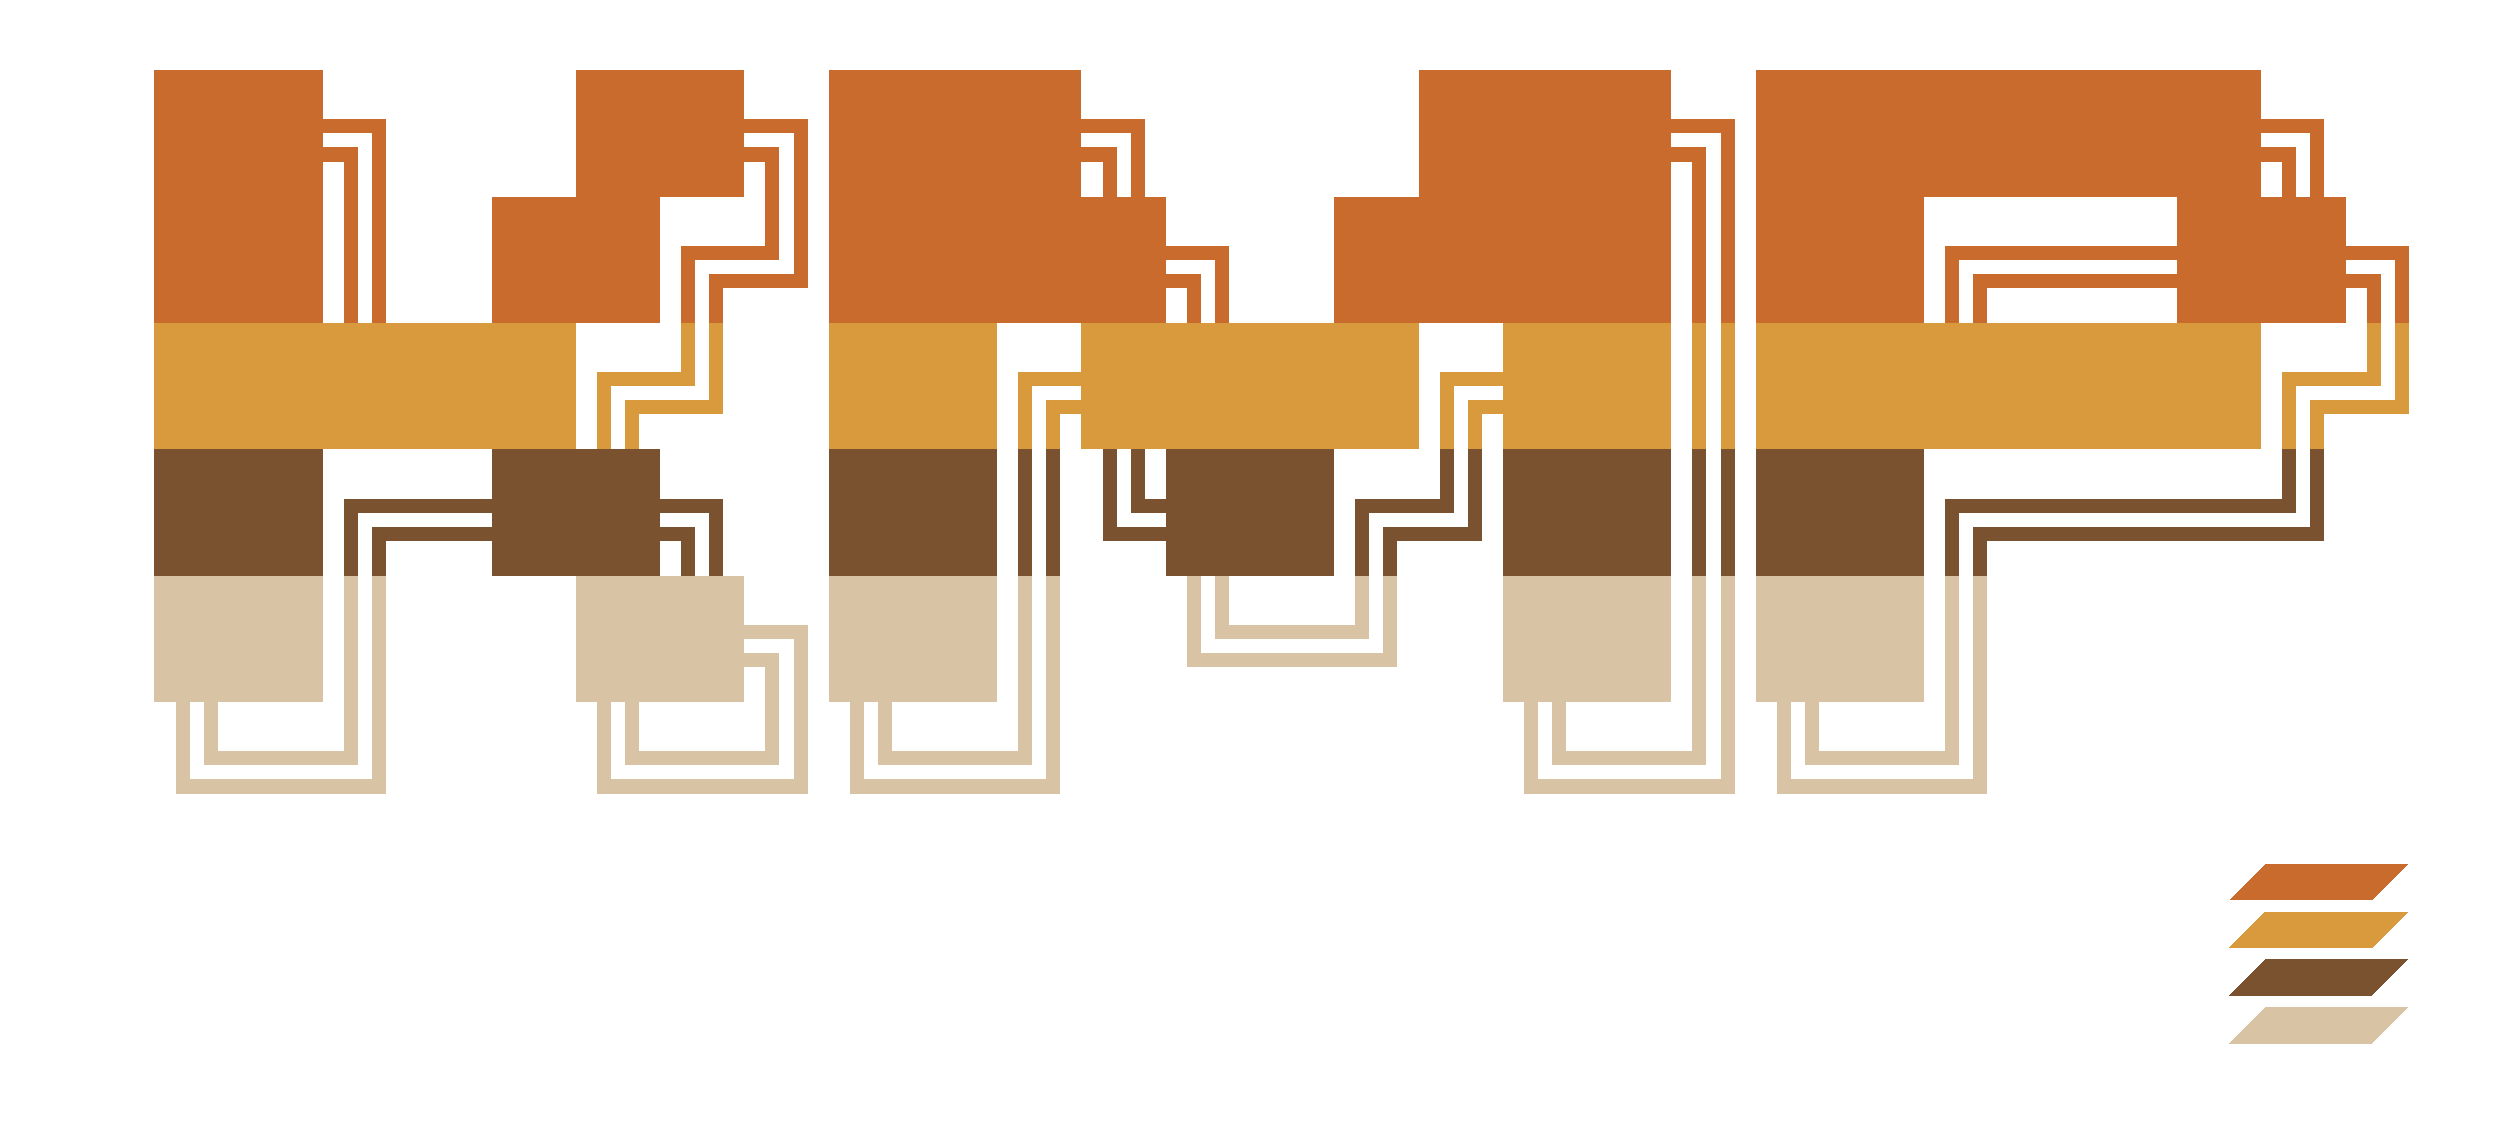
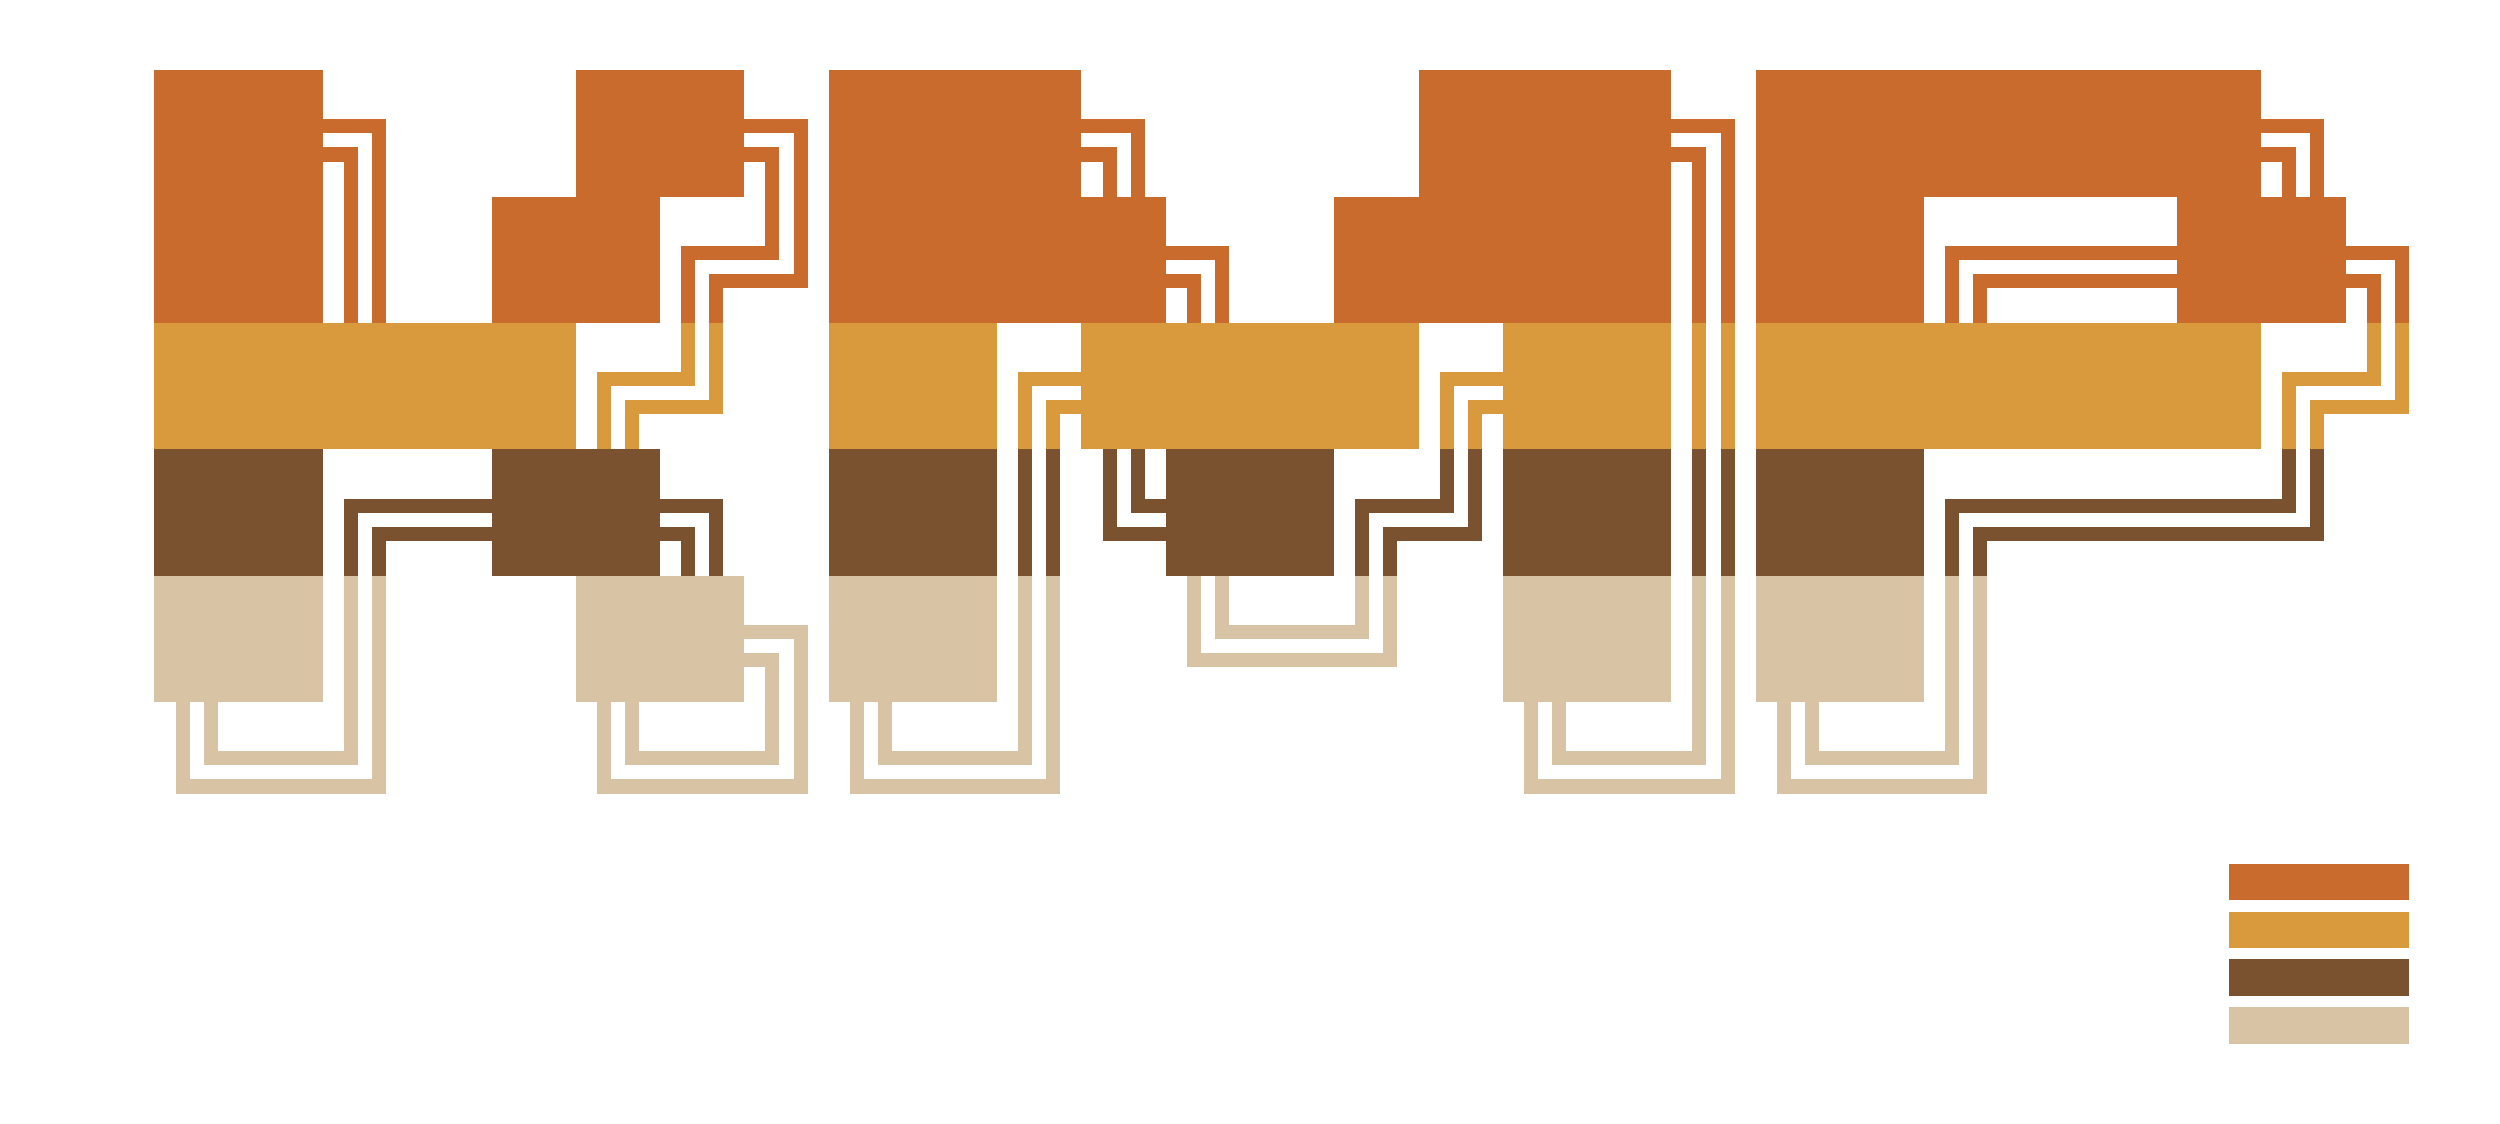
<svg xmlns="http://www.w3.org/2000/svg" width="712" height="320" viewBox="0 0 712 320" role="img" aria-labelledby="kmp-title kmp-desc">
  <g shape-rendering="crispEdges">
    <rect x="44" y="20" width="24" height="36" fill="#C96B2C" />
    <rect x="68" y="20" width="24" height="36" fill="#C96B2C" />
    <rect x="92" y="34" width="18" height="4" fill="#C96B2C" />
    <rect x="106" y="34" width="4" height="22" fill="#C96B2C" />
    <rect x="92" y="42" width="10" height="4" fill="#C96B2C" />
    <rect x="98" y="42" width="4" height="14" fill="#C96B2C" />
    <rect x="164" y="20" width="24" height="36" fill="#C96B2C" />
    <rect x="188" y="20" width="24" height="36" fill="#C96B2C" />
    <rect x="212" y="34" width="18" height="4" fill="#C96B2C" />
    <rect x="226" y="34" width="4" height="22" fill="#C96B2C" />
    <rect x="212" y="42" width="10" height="4" fill="#C96B2C" />
    <rect x="218" y="42" width="4" height="14" fill="#C96B2C" />
    <rect x="236" y="20" width="24" height="36" fill="#C96B2C" />
    <rect x="260" y="20" width="24" height="36" fill="#C96B2C" />
    <rect x="284" y="20" width="24" height="36" fill="#C96B2C" />
    <rect x="308" y="34" width="18" height="4" fill="#C96B2C" />
    <rect x="322" y="34" width="4" height="22" fill="#C96B2C" />
    <rect x="308" y="42" width="10" height="4" fill="#C96B2C" />
    <rect x="314" y="42" width="4" height="14" fill="#C96B2C" />
    <rect x="404" y="20" width="24" height="36" fill="#C96B2C" />
    <rect x="428" y="20" width="24" height="36" fill="#C96B2C" />
    <rect x="452" y="20" width="24" height="36" fill="#C96B2C" />
    <rect x="476" y="34" width="18" height="4" fill="#C96B2C" />
    <rect x="490" y="34" width="4" height="22" fill="#C96B2C" />
    <rect x="476" y="42" width="10" height="4" fill="#C96B2C" />
    <rect x="482" y="42" width="4" height="14" fill="#C96B2C" />
    <rect x="500" y="20" width="24" height="36" fill="#C96B2C" />
    <rect x="524" y="20" width="24" height="36" fill="#C96B2C" />
    <rect x="548" y="20" width="24" height="36" fill="#C96B2C" />
    <rect x="572" y="20" width="24" height="36" fill="#C96B2C" />
    <rect x="596" y="20" width="24" height="36" fill="#C96B2C" />
    <rect x="620" y="20" width="24" height="36" fill="#C96B2C" />
    <rect x="644" y="34" width="18" height="4" fill="#C96B2C" />
    <rect x="658" y="34" width="4" height="22" fill="#C96B2C" />
    <rect x="644" y="42" width="10" height="4" fill="#C96B2C" />
    <rect x="650" y="42" width="4" height="14" fill="#C96B2C" />
    <rect x="44" y="56" width="24" height="36" fill="#C96B2C" />
    <rect x="68" y="56" width="24" height="36" fill="#C96B2C" />
    <rect x="98" y="56" width="4" height="36" fill="#C96B2C" />
    <rect x="106" y="56" width="4" height="36" fill="#C96B2C" />
    <rect x="140" y="56" width="24" height="36" fill="#C96B2C" />
    <rect x="164" y="56" width="24" height="36" fill="#C96B2C" />
    <rect x="194" y="70" width="18" height="4" fill="#C96B2C" />
    <rect x="194" y="70" width="4" height="22" fill="#C96B2C" />
    <rect x="202" y="78" width="10" height="4" fill="#C96B2C" />
    <rect x="202" y="78" width="4" height="14" fill="#C96B2C" />
    <rect x="226" y="56" width="4" height="26" fill="#C96B2C" />
    <rect x="212" y="78" width="18" height="4" fill="#C96B2C" />
    <rect x="218" y="56" width="4" height="18" fill="#C96B2C" />
    <rect x="212" y="70" width="10" height="4" fill="#C96B2C" />
    <rect x="236" y="56" width="24" height="36" fill="#C96B2C" />
    <rect x="260" y="56" width="24" height="36" fill="#C96B2C" />
    <rect x="284" y="56" width="24" height="36" fill="#C96B2C" />
    <rect x="308" y="56" width="24" height="36" fill="#C96B2C" />
    <rect x="332" y="70" width="18" height="4" fill="#C96B2C" />
    <rect x="346" y="70" width="4" height="22" fill="#C96B2C" />
    <rect x="332" y="78" width="10" height="4" fill="#C96B2C" />
    <rect x="338" y="78" width="4" height="14" fill="#C96B2C" />
    <rect x="380" y="56" width="24" height="36" fill="#C96B2C" />
    <rect x="404" y="56" width="24" height="36" fill="#C96B2C" />
    <rect x="428" y="56" width="24" height="36" fill="#C96B2C" />
    <rect x="452" y="56" width="24" height="36" fill="#C96B2C" />
    <rect x="482" y="56" width="4" height="36" fill="#C96B2C" />
    <rect x="490" y="56" width="4" height="36" fill="#C96B2C" />
    <rect x="500" y="56" width="24" height="36" fill="#C96B2C" />
    <rect x="524" y="56" width="24" height="36" fill="#C96B2C" />
    <rect x="554" y="70" width="18" height="4" fill="#C96B2C" />
    <rect x="554" y="70" width="4" height="22" fill="#C96B2C" />
    <rect x="562" y="78" width="10" height="4" fill="#C96B2C" />
    <rect x="562" y="78" width="4" height="14" fill="#C96B2C" />
    <rect x="572" y="70" width="24" height="4" fill="#C96B2C" />
    <rect x="572" y="78" width="24" height="4" fill="#C96B2C" />
    <rect x="596" y="70" width="24" height="4" fill="#C96B2C" />
    <rect x="596" y="78" width="24" height="4" fill="#C96B2C" />
    <rect x="620" y="56" width="24" height="36" fill="#C96B2C" />
    <rect x="644" y="56" width="24" height="36" fill="#C96B2C" />
    <rect x="668" y="70" width="18" height="4" fill="#C96B2C" />
    <rect x="682" y="70" width="4" height="22" fill="#C96B2C" />
    <rect x="668" y="78" width="10" height="4" fill="#C96B2C" />
    <rect x="674" y="78" width="4" height="14" fill="#C96B2C" />
    <rect x="44" y="92" width="24" height="36" fill="#D89A3D" />
    <rect x="68" y="92" width="24" height="36" fill="#D89A3D" />
    <rect x="92" y="92" width="24" height="36" fill="#D89A3D" />
    <rect x="116" y="92" width="24" height="36" fill="#D89A3D" />
    <rect x="140" y="92" width="24" height="36" fill="#D89A3D" />
    <rect x="170" y="106" width="18" height="4" fill="#D89A3D" />
    <rect x="170" y="106" width="4" height="22" fill="#D89A3D" />
    <rect x="178" y="114" width="10" height="4" fill="#D89A3D" />
    <rect x="178" y="114" width="4" height="14" fill="#D89A3D" />
    <rect x="202" y="92" width="4" height="26" fill="#D89A3D" />
    <rect x="188" y="114" width="18" height="4" fill="#D89A3D" />
    <rect x="194" y="92" width="4" height="18" fill="#D89A3D" />
    <rect x="188" y="106" width="10" height="4" fill="#D89A3D" />
    <rect x="236" y="92" width="24" height="36" fill="#D89A3D" />
    <rect x="260" y="92" width="24" height="36" fill="#D89A3D" />
    <rect x="290" y="106" width="18" height="4" fill="#D89A3D" />
    <rect x="290" y="106" width="4" height="22" fill="#D89A3D" />
    <rect x="298" y="114" width="10" height="4" fill="#D89A3D" />
    <rect x="298" y="114" width="4" height="14" fill="#D89A3D" />
    <rect x="308" y="92" width="24" height="36" fill="#D89A3D" />
    <rect x="332" y="92" width="24" height="36" fill="#D89A3D" />
    <rect x="356" y="92" width="24" height="36" fill="#D89A3D" />
    <rect x="380" y="92" width="24" height="36" fill="#D89A3D" />
    <rect x="410" y="106" width="18" height="4" fill="#D89A3D" />
    <rect x="410" y="106" width="4" height="22" fill="#D89A3D" />
    <rect x="418" y="114" width="10" height="4" fill="#D89A3D" />
    <rect x="418" y="114" width="4" height="14" fill="#D89A3D" />
    <rect x="428" y="92" width="24" height="36" fill="#D89A3D" />
    <rect x="452" y="92" width="24" height="36" fill="#D89A3D" />
    <rect x="482" y="92" width="4" height="36" fill="#D89A3D" />
    <rect x="490" y="92" width="4" height="36" fill="#D89A3D" />
    <rect x="500" y="92" width="24" height="36" fill="#D89A3D" />
    <rect x="524" y="92" width="24" height="36" fill="#D89A3D" />
    <rect x="548" y="92" width="24" height="36" fill="#D89A3D" />
    <rect x="572" y="92" width="24" height="36" fill="#D89A3D" />
    <rect x="596" y="92" width="24" height="36" fill="#D89A3D" />
    <rect x="620" y="92" width="24" height="36" fill="#D89A3D" />
    <rect x="650" y="106" width="18" height="4" fill="#D89A3D" />
    <rect x="650" y="106" width="4" height="22" fill="#D89A3D" />
    <rect x="658" y="114" width="10" height="4" fill="#D89A3D" />
    <rect x="658" y="114" width="4" height="14" fill="#D89A3D" />
    <rect x="682" y="92" width="4" height="26" fill="#D89A3D" />
    <rect x="668" y="114" width="18" height="4" fill="#D89A3D" />
    <rect x="674" y="92" width="4" height="18" fill="#D89A3D" />
    <rect x="668" y="106" width="10" height="4" fill="#D89A3D" />
    <rect x="44" y="128" width="24" height="36" fill="#7A5230" />
    <rect x="68" y="128" width="24" height="36" fill="#7A5230" />
    <rect x="98" y="142" width="18" height="4" fill="#7A5230" />
    <rect x="98" y="142" width="4" height="22" fill="#7A5230" />
    <rect x="106" y="150" width="10" height="4" fill="#7A5230" />
    <rect x="106" y="150" width="4" height="14" fill="#7A5230" />
    <rect x="116" y="142" width="24" height="4" fill="#7A5230" />
    <rect x="116" y="150" width="24" height="4" fill="#7A5230" />
    <rect x="140" y="128" width="24" height="36" fill="#7A5230" />
    <rect x="164" y="128" width="24" height="36" fill="#7A5230" />
    <rect x="188" y="142" width="18" height="4" fill="#7A5230" />
    <rect x="202" y="142" width="4" height="22" fill="#7A5230" />
    <rect x="188" y="150" width="10" height="4" fill="#7A5230" />
    <rect x="194" y="150" width="4" height="14" fill="#7A5230" />
    <rect x="236" y="128" width="24" height="36" fill="#7A5230" />
    <rect x="260" y="128" width="24" height="36" fill="#7A5230" />
    <rect x="290" y="128" width="4" height="36" fill="#7A5230" />
    <rect x="298" y="128" width="4" height="36" fill="#7A5230" />
    <rect x="314" y="128" width="4" height="26" fill="#7A5230" />
    <rect x="314" y="150" width="18" height="4" fill="#7A5230" />
    <rect x="322" y="128" width="4" height="18" fill="#7A5230" />
    <rect x="322" y="142" width="10" height="4" fill="#7A5230" />
    <rect x="332" y="128" width="24" height="36" fill="#7A5230" />
    <rect x="356" y="128" width="24" height="36" fill="#7A5230" />
    <rect x="386" y="142" width="18" height="4" fill="#7A5230" />
    <rect x="386" y="142" width="4" height="22" fill="#7A5230" />
    <rect x="394" y="150" width="10" height="4" fill="#7A5230" />
    <rect x="394" y="150" width="4" height="14" fill="#7A5230" />
    <rect x="418" y="128" width="4" height="26" fill="#7A5230" />
    <rect x="404" y="150" width="18" height="4" fill="#7A5230" />
    <rect x="410" y="128" width="4" height="18" fill="#7A5230" />
    <rect x="404" y="142" width="10" height="4" fill="#7A5230" />
    <rect x="428" y="128" width="24" height="36" fill="#7A5230" />
    <rect x="452" y="128" width="24" height="36" fill="#7A5230" />
    <rect x="482" y="128" width="4" height="36" fill="#7A5230" />
    <rect x="490" y="128" width="4" height="36" fill="#7A5230" />
    <rect x="500" y="128" width="24" height="36" fill="#7A5230" />
    <rect x="524" y="128" width="24" height="36" fill="#7A5230" />
    <rect x="554" y="142" width="18" height="4" fill="#7A5230" />
    <rect x="554" y="142" width="4" height="22" fill="#7A5230" />
    <rect x="562" y="150" width="10" height="4" fill="#7A5230" />
    <rect x="562" y="150" width="4" height="14" fill="#7A5230" />
    <rect x="572" y="142" width="24" height="4" fill="#7A5230" />
    <rect x="572" y="150" width="24" height="4" fill="#7A5230" />
    <rect x="596" y="142" width="24" height="4" fill="#7A5230" />
    <rect x="596" y="150" width="24" height="4" fill="#7A5230" />
    <rect x="620" y="142" width="24" height="4" fill="#7A5230" />
    <rect x="620" y="150" width="24" height="4" fill="#7A5230" />
    <rect x="658" y="128" width="4" height="26" fill="#7A5230" />
    <rect x="644" y="150" width="18" height="4" fill="#7A5230" />
    <rect x="650" y="128" width="4" height="18" fill="#7A5230" />
    <rect x="644" y="142" width="10" height="4" fill="#7A5230" />
    <rect x="44" y="164" width="24" height="36" fill="#D8C3A5" />
    <rect x="68" y="164" width="24" height="36" fill="#D8C3A5" />
    <rect x="98" y="164" width="4" height="36" fill="#D8C3A5" />
    <rect x="106" y="164" width="4" height="36" fill="#D8C3A5" />
    <rect x="164" y="164" width="24" height="36" fill="#D8C3A5" />
    <rect x="188" y="164" width="24" height="36" fill="#D8C3A5" />
    <rect x="212" y="178" width="18" height="4" fill="#D8C3A5" />
    <rect x="226" y="178" width="4" height="22" fill="#D8C3A5" />
    <rect x="212" y="186" width="10" height="4" fill="#D8C3A5" />
    <rect x="218" y="186" width="4" height="14" fill="#D8C3A5" />
    <rect x="236" y="164" width="24" height="36" fill="#D8C3A5" />
    <rect x="260" y="164" width="24" height="36" fill="#D8C3A5" />
    <rect x="290" y="164" width="4" height="36" fill="#D8C3A5" />
    <rect x="298" y="164" width="4" height="36" fill="#D8C3A5" />
    <rect x="338" y="164" width="4" height="26" fill="#D8C3A5" />
    <rect x="338" y="186" width="18" height="4" fill="#D8C3A5" />
    <rect x="346" y="164" width="4" height="18" fill="#D8C3A5" />
    <rect x="346" y="178" width="10" height="4" fill="#D8C3A5" />
    <rect x="356" y="178" width="24" height="4" fill="#D8C3A5" />
    <rect x="356" y="186" width="24" height="4" fill="#D8C3A5" />
    <rect x="394" y="164" width="4" height="26" fill="#D8C3A5" />
    <rect x="380" y="186" width="18" height="4" fill="#D8C3A5" />
    <rect x="386" y="164" width="4" height="18" fill="#D8C3A5" />
    <rect x="380" y="178" width="10" height="4" fill="#D8C3A5" />
    <rect x="428" y="164" width="24" height="36" fill="#D8C3A5" />
    <rect x="452" y="164" width="24" height="36" fill="#D8C3A5" />
    <rect x="482" y="164" width="4" height="36" fill="#D8C3A5" />
    <rect x="490" y="164" width="4" height="36" fill="#D8C3A5" />
    <rect x="500" y="164" width="24" height="36" fill="#D8C3A5" />
    <rect x="524" y="164" width="24" height="36" fill="#D8C3A5" />
    <rect x="554" y="164" width="4" height="36" fill="#D8C3A5" />
    <rect x="562" y="164" width="4" height="36" fill="#D8C3A5" />
    <rect x="50" y="200" width="4" height="26" fill="#D8C3A5" />
    <rect x="50" y="222" width="18" height="4" fill="#D8C3A5" />
    <rect x="58" y="200" width="4" height="18" fill="#D8C3A5" />
    <rect x="58" y="214" width="10" height="4" fill="#D8C3A5" />
    <rect x="68" y="214" width="24" height="4" fill="#D8C3A5" />
    <rect x="68" y="222" width="24" height="4" fill="#D8C3A5" />
    <rect x="106" y="200" width="4" height="26" fill="#D8C3A5" />
    <rect x="92" y="222" width="18" height="4" fill="#D8C3A5" />
    <rect x="98" y="200" width="4" height="18" fill="#D8C3A5" />
    <rect x="92" y="214" width="10" height="4" fill="#D8C3A5" />
    <rect x="170" y="200" width="4" height="26" fill="#D8C3A5" />
    <rect x="170" y="222" width="18" height="4" fill="#D8C3A5" />
    <rect x="178" y="200" width="4" height="18" fill="#D8C3A5" />
    <rect x="178" y="214" width="10" height="4" fill="#D8C3A5" />
    <rect x="188" y="214" width="24" height="4" fill="#D8C3A5" />
    <rect x="188" y="222" width="24" height="4" fill="#D8C3A5" />
    <rect x="226" y="200" width="4" height="26" fill="#D8C3A5" />
    <rect x="212" y="222" width="18" height="4" fill="#D8C3A5" />
    <rect x="218" y="200" width="4" height="18" fill="#D8C3A5" />
    <rect x="212" y="214" width="10" height="4" fill="#D8C3A5" />
    <rect x="242" y="200" width="4" height="26" fill="#D8C3A5" />
    <rect x="242" y="222" width="18" height="4" fill="#D8C3A5" />
    <rect x="250" y="200" width="4" height="18" fill="#D8C3A5" />
    <rect x="250" y="214" width="10" height="4" fill="#D8C3A5" />
    <rect x="260" y="214" width="24" height="4" fill="#D8C3A5" />
    <rect x="260" y="222" width="24" height="4" fill="#D8C3A5" />
    <rect x="298" y="200" width="4" height="26" fill="#D8C3A5" />
    <rect x="284" y="222" width="18" height="4" fill="#D8C3A5" />
    <rect x="290" y="200" width="4" height="18" fill="#D8C3A5" />
    <rect x="284" y="214" width="10" height="4" fill="#D8C3A5" />
    <rect x="434" y="200" width="4" height="26" fill="#D8C3A5" />
    <rect x="434" y="222" width="18" height="4" fill="#D8C3A5" />
    <rect x="442" y="200" width="4" height="18" fill="#D8C3A5" />
    <rect x="442" y="214" width="10" height="4" fill="#D8C3A5" />
    <rect x="452" y="214" width="24" height="4" fill="#D8C3A5" />
    <rect x="452" y="222" width="24" height="4" fill="#D8C3A5" />
    <rect x="490" y="200" width="4" height="26" fill="#D8C3A5" />
    <rect x="476" y="222" width="18" height="4" fill="#D8C3A5" />
    <rect x="482" y="200" width="4" height="18" fill="#D8C3A5" />
    <rect x="476" y="214" width="10" height="4" fill="#D8C3A5" />
    <rect x="506" y="200" width="4" height="26" fill="#D8C3A5" />
    <rect x="506" y="222" width="18" height="4" fill="#D8C3A5" />
    <rect x="514" y="200" width="4" height="18" fill="#D8C3A5" />
    <rect x="514" y="214" width="10" height="4" fill="#D8C3A5" />
    <rect x="524" y="214" width="24" height="4" fill="#D8C3A5" />
    <rect x="524" y="222" width="24" height="4" fill="#D8C3A5" />
    <rect x="562" y="200" width="4" height="26" fill="#D8C3A5" />
    <rect x="548" y="222" width="18" height="4" fill="#D8C3A5" />
    <rect x="554" y="200" width="4" height="18" fill="#D8C3A5" />
    <rect x="548" y="214" width="10" height="4" fill="#D8C3A5" />
-     <polygon points="634.8,256.4 645.2,246 686,246 675.6,256.4" fill="#C96B2C" />
-     <polygon points="634.8,270 645.2,259.6 686,259.6 675.6,270" fill="#D89A3D" />
-     <polygon points="634.8,283.6 645.2,273.2 686,273.2 675.6,283.6" fill="#7A5230" />
-     <polygon points="634.8,297.2 645.2,286.8 686,286.8 675.6,297.2" fill="#D8C3A5" />
+     <polygon points="634.8,256.4 634.8,246 686,246 686,256.4" fill="#C96B2C" />
+     <polygon points="634.8,270 634.8,259.6 686,259.6 686,270" fill="#D89A3D" />
+     <polygon points="634.8,283.6 634.8,273.2 686,273.2 686,283.6" fill="#7A5230" />
+     <polygon points="634.8,297.2 634.8,286.8 686,286.8 686,297.2" fill="#D8C3A5" />
  </g>
</svg>
